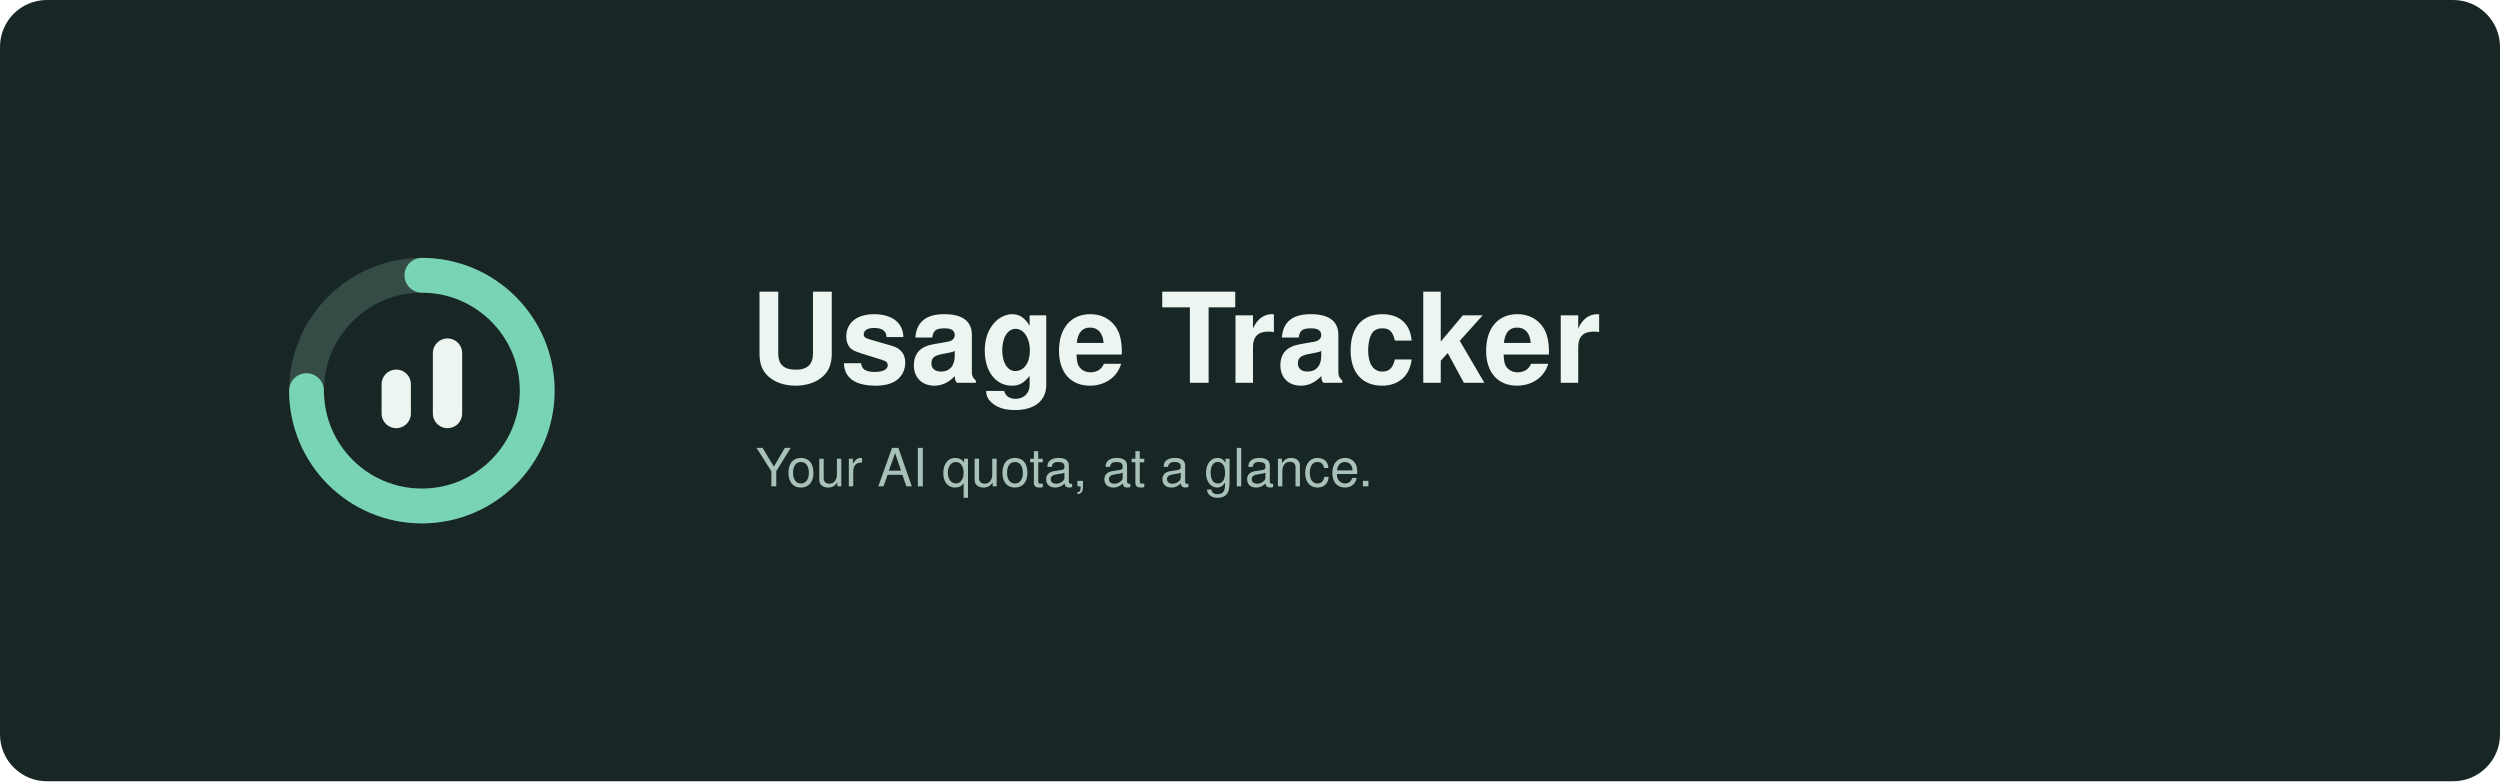
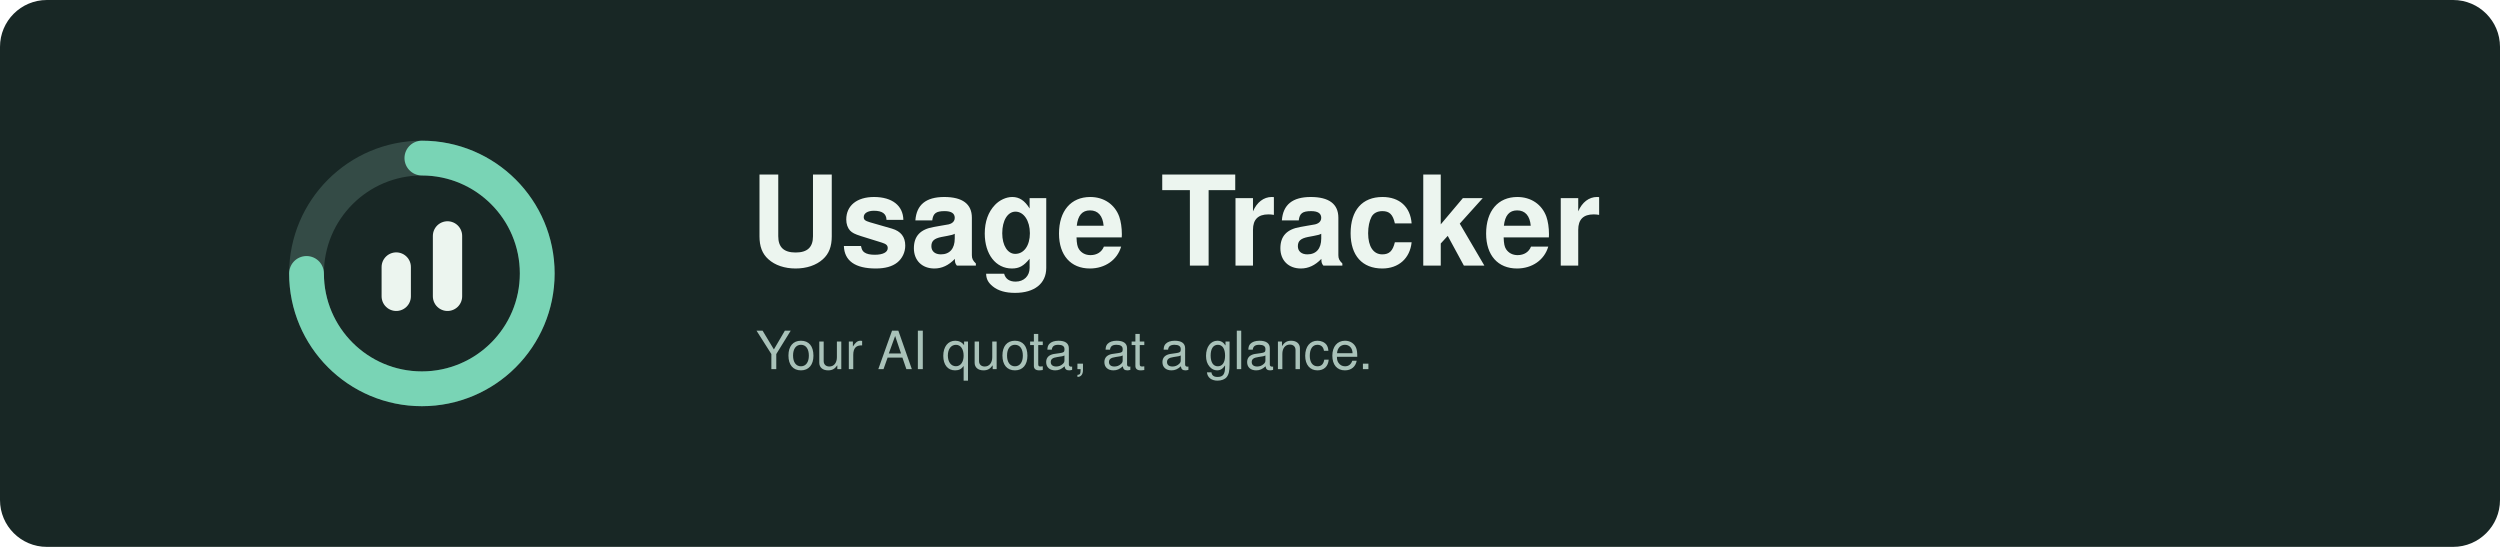
- <svg xmlns="http://www.w3.org/2000/svg" width="1280" height="400" viewBox="0 0 1280 400">
-   <rect width="1280" height="400" rx="24" fill="#182725" />
-   <g transform="translate(96 80) scale(.234375)">
+ <svg xmlns="http://www.w3.org/2000/svg" width="1280" height="280" viewBox="0 0 1280 280">
+   <rect width="1280" height="280" rx="24" fill="#182725" />
+   <g transform="translate(96 20) scale(.234375)">
    <circle cx="512" cy="512" r="252" fill="none" stroke="#344B46" stroke-width="76" />
    <path d="M512 260 A252 252 0 1 1 260 512" fill="none" stroke="#79D4B5" stroke-width="76" stroke-linecap="round" />
    <path d="M456 562 V498 M568 562 V430" fill="none" stroke="#ECF5EF" stroke-width="64" stroke-linecap="round" />
  </g>
-   <text x="384" y="196" font-family="Segoe UI, Helvetica, Arial, sans-serif" font-size="64" font-weight="600" fill="#ECF5EF">Usage Tracker</text>
-   <text x="387" y="249" font-family="Segoe UI, Helvetica, Arial, sans-serif" font-size="27" fill="#A9C2B9">Your AI quota, at a glance.</text>
+   <text x="384" y="136" font-family="Segoe UI, Helvetica, Arial, sans-serif" font-size="64" font-weight="600" fill="#ECF5EF">Usage Tracker</text>
+   <text x="387" y="189" font-family="Segoe UI, Helvetica, Arial, sans-serif" font-size="27" fill="#A9C2B9">Your AI quota, at a glance.</text>
</svg>
